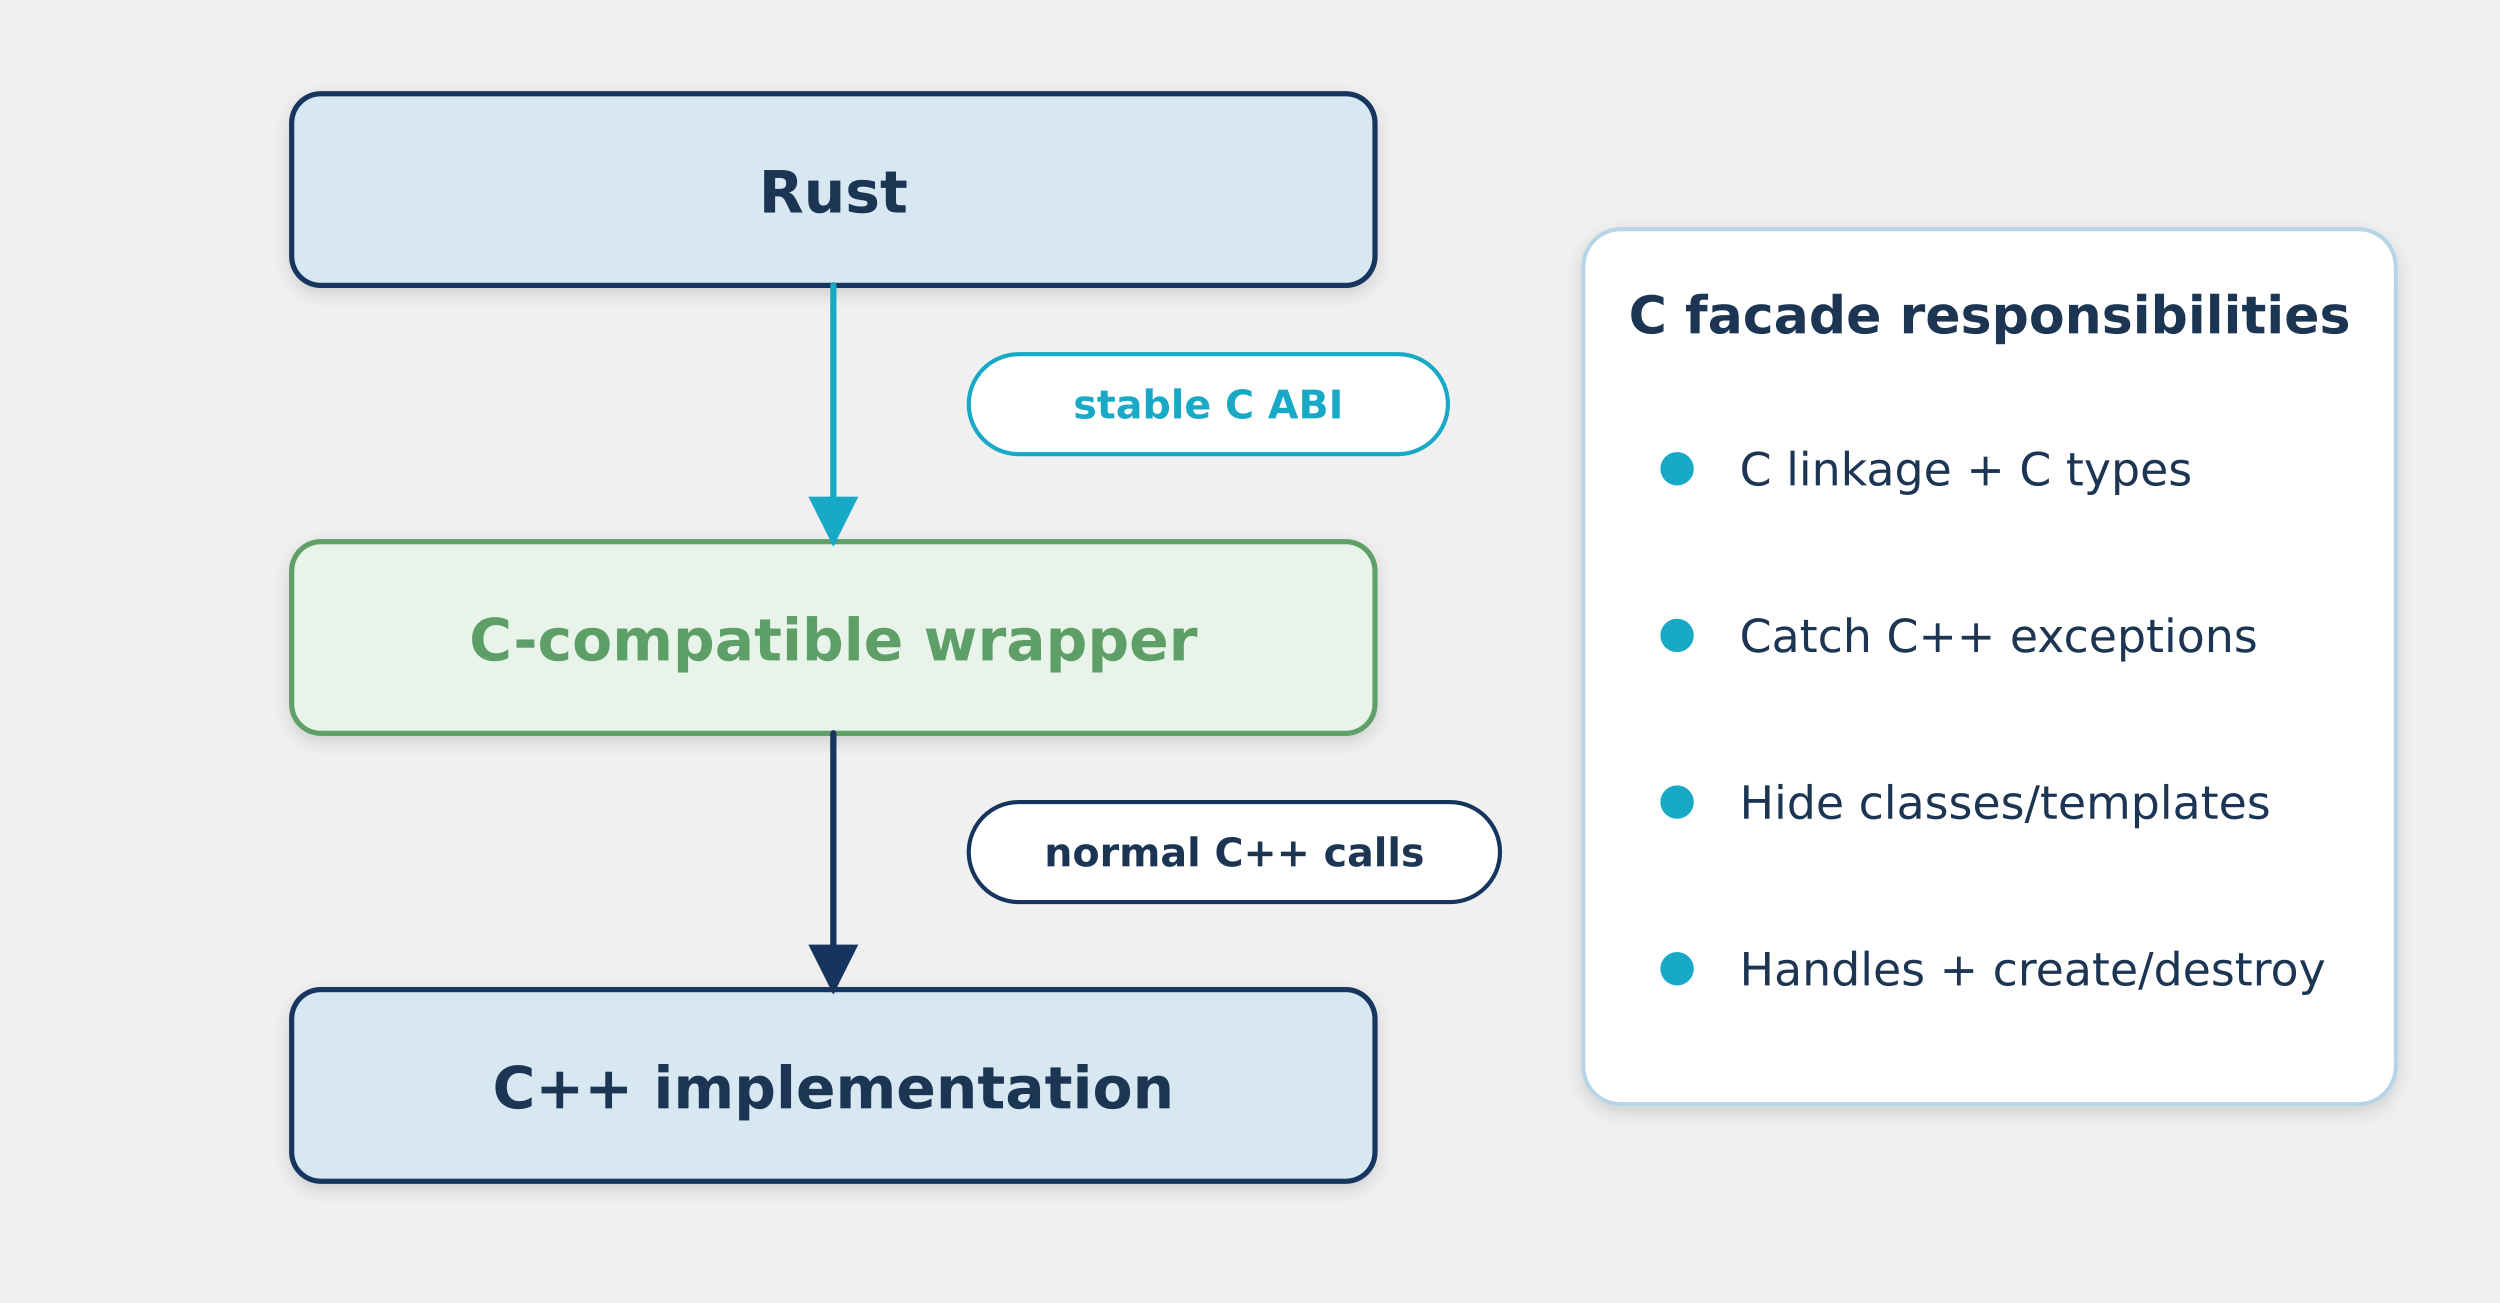
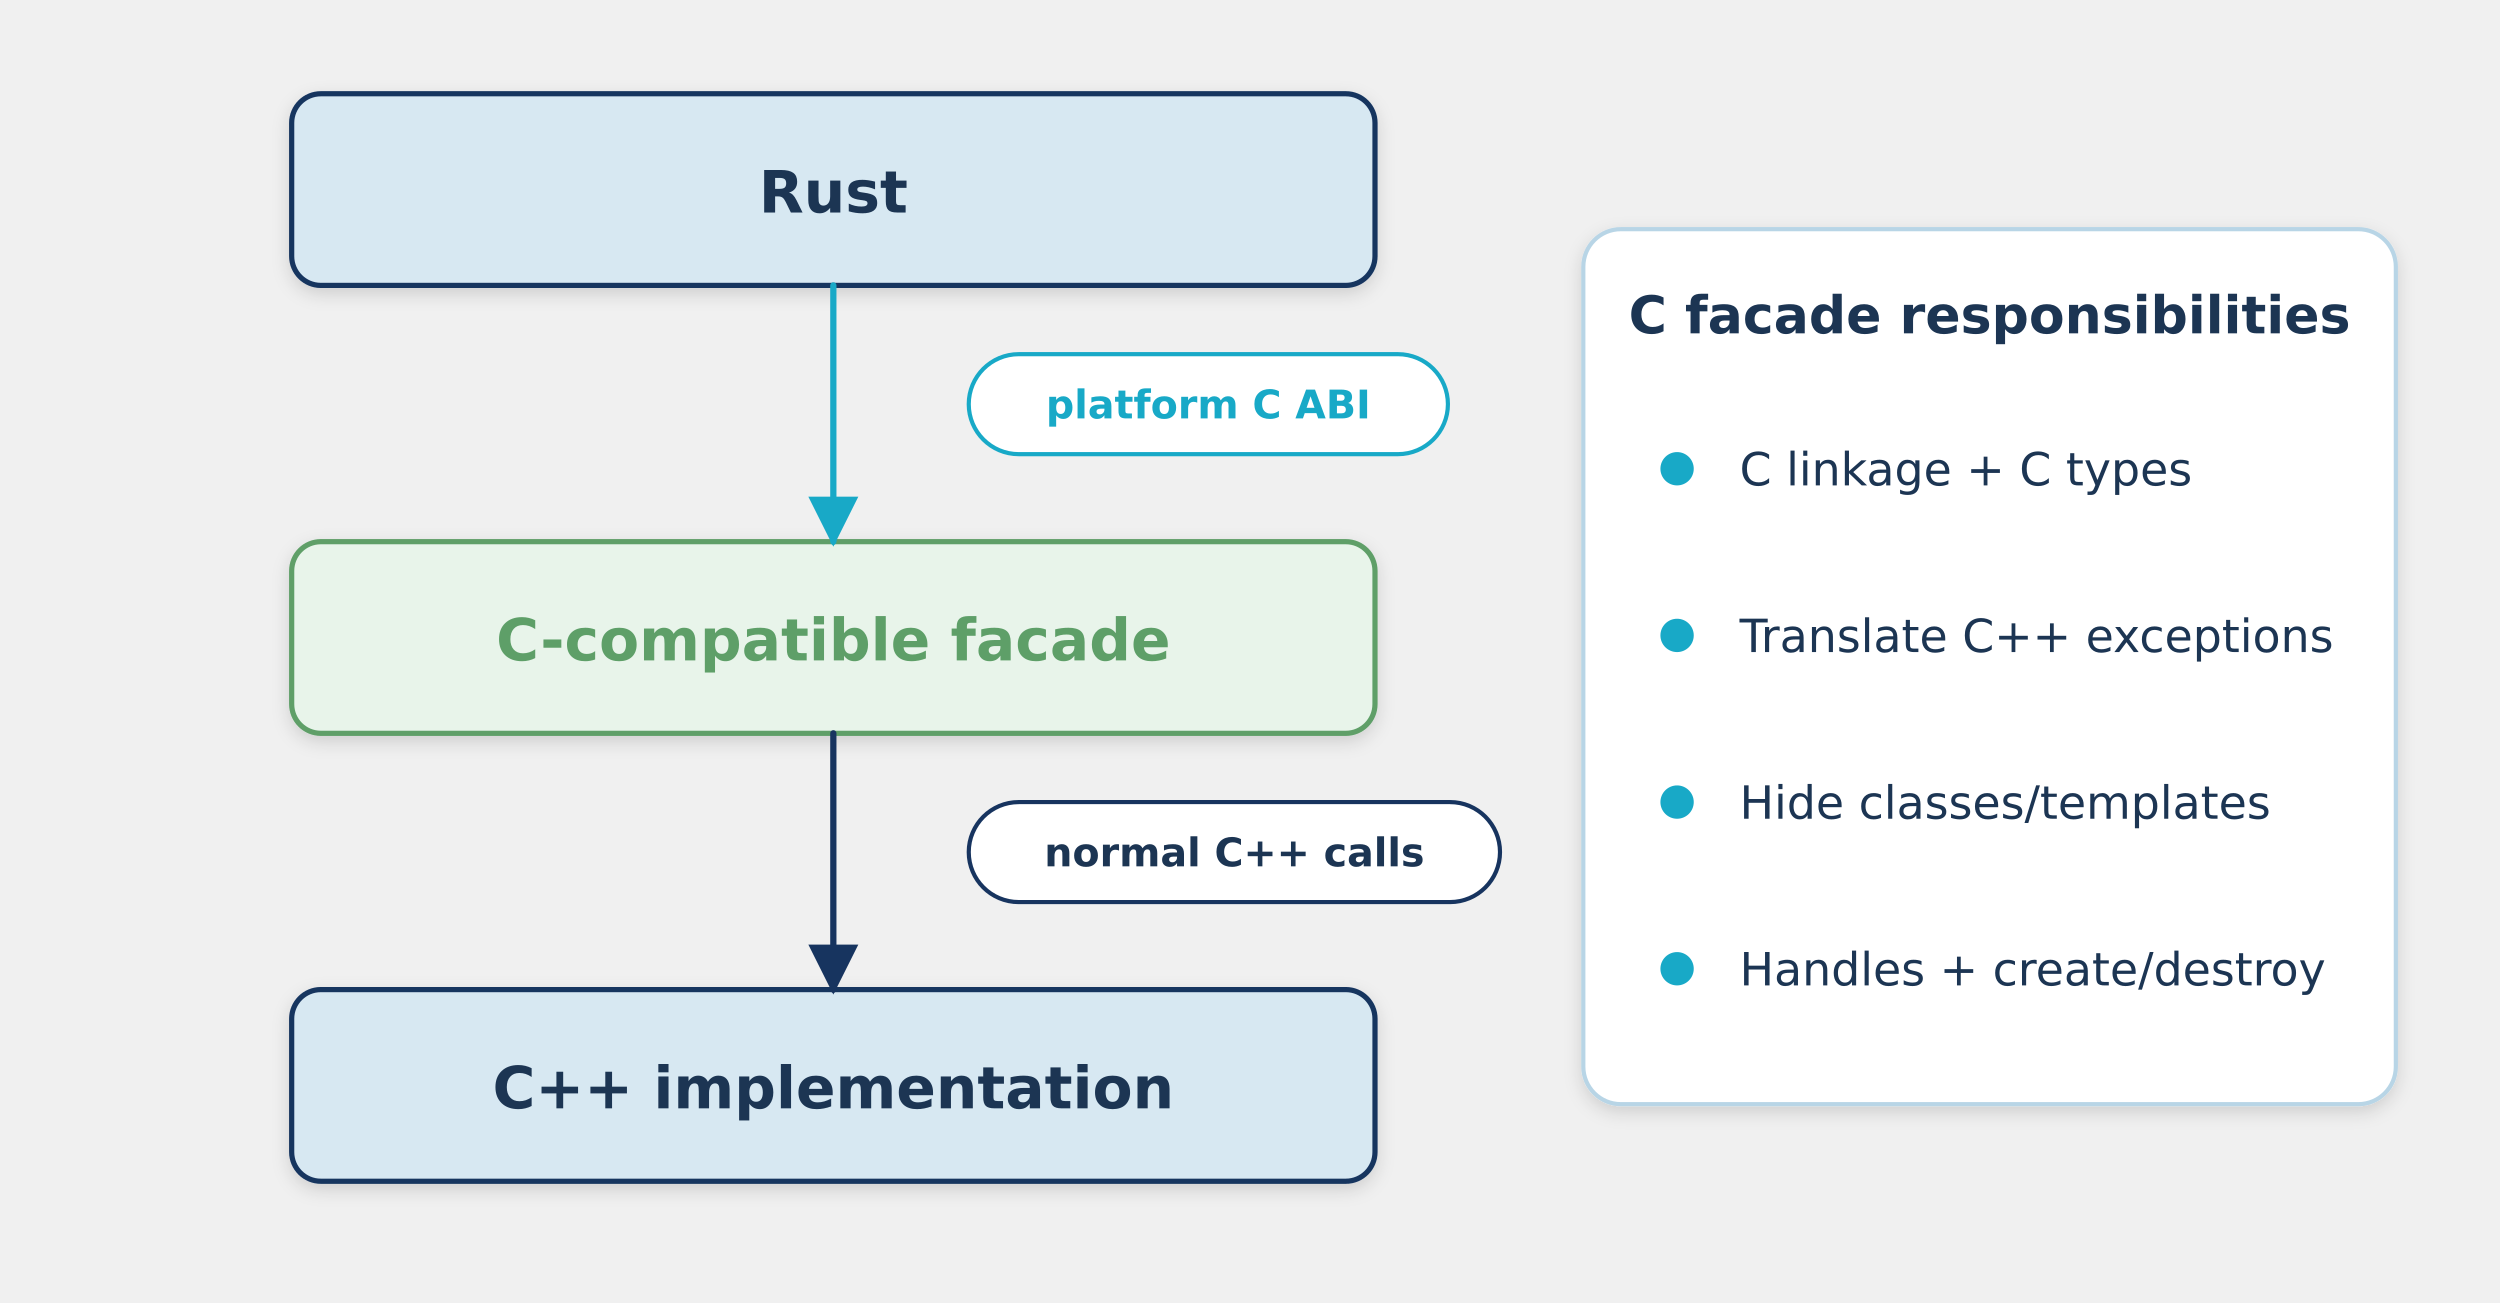
<svg xmlns="http://www.w3.org/2000/svg" width="1200" height="625" viewBox="0 0 1200 625" role="img" aria-labelledby="title desc">
  <defs>
    <marker id="arrow-navy" viewBox="0 0 10 10" refX="9" refY="5" markerWidth="8" markerHeight="8" orient="auto-start-reverse">
      <path d="M 0 0 L 10 5 L 0 10 z" fill="#17345F" />
    </marker>
    <marker id="arrow-teal" viewBox="0 0 10 10" refX="9" refY="5" markerWidth="8" markerHeight="8" orient="auto-start-reverse">
      <path d="M 0 0 L 10 5 L 0 10 z" fill="#18A9C7" />
    </marker>
    <marker id="arrow-green" viewBox="0 0 10 10" refX="9" refY="5" markerWidth="8" markerHeight="8" orient="auto-start-reverse">
      <path d="M 0 0 L 10 5 L 0 10 z" fill="#5E9F68" />
    </marker>
    <marker id="arrow-red" viewBox="0 0 10 10" refX="9" refY="5" markerWidth="8" markerHeight="8" orient="auto-start-reverse">
      <path d="M 0 0 L 10 5 L 0 10 z" fill="#B54835" />
    </marker>
    <filter id="shadow" x="-20%" y="-20%" width="140%" height="140%">
      <feDropShadow dx="0" dy="3" stdDeviation="4" flood-color="#000000" flood-opacity="0.14" />
    </filter>
  </defs>
  <rect x="140" y="45" width="520" height="92" rx="14" fill="#D7E8F2" stroke="#17345F" stroke-width="2.5" filter="url(#shadow)" />
  <text x="400" y="102" text-anchor="middle" font-family="DejaVu Sans, sans-serif" font-size="28" font-weight="600" fill="#1C3553">Rust</text>
  <rect x="140" y="260" width="520" height="92" rx="14" fill="#E8F4EA" stroke="#5E9F68" stroke-width="2.5" filter="url(#shadow)" />
-   <text x="400" y="317" text-anchor="middle" font-family="DejaVu Sans, sans-serif" font-size="28" font-weight="600" fill="#5E9F68">C-compatible wrapper</text>
+   <text x="400" y="317" text-anchor="middle" font-family="DejaVu Sans, sans-serif" font-size="28" font-weight="600" fill="#5E9F68">C-compatible facade</text>
  <rect x="140" y="475" width="520" height="92" rx="14" fill="#D7E8F2" stroke="#17345F" stroke-width="2.5" filter="url(#shadow)" />
  <text x="400" y="532" text-anchor="middle" font-family="DejaVu Sans, sans-serif" font-size="28" font-weight="600" fill="#1C3553">C++ implementation</text>
  <line x1="400" y1="137" x2="400" y2="260" stroke="#18A9C7" stroke-width="3" stroke-linecap="round" marker-end="url(#arrow-teal)" />
  <rect x="465" y="170" width="230" height="48" rx="24.0" fill="#FFFFFF" stroke="#18A9C7" stroke-width="2" />
-   <text x="580.0" y="200.84" text-anchor="middle" font-family="DejaVu Sans, sans-serif" font-size="19" font-weight="600" fill="#18A9C7">stable C ABI</text>
+   <text x="580.0" y="200.84" text-anchor="middle" font-family="DejaVu Sans, sans-serif" font-size="19" font-weight="600" fill="#18A9C7">platform C ABI</text>
  <line x1="400" y1="352" x2="400" y2="475" stroke="#17345F" stroke-width="3" stroke-linecap="round" marker-end="url(#arrow-navy)" />
  <rect x="465" y="385" width="255" height="48" rx="24.0" fill="#FFFFFF" stroke="#17345F" stroke-width="2" />
  <text x="592.5" y="415.84" text-anchor="middle" font-family="DejaVu Sans, sans-serif" font-size="19" font-weight="600" fill="#1C3553">normal C++ calls</text>
  <rect x="760" y="110" width="390" height="420" rx="18" fill="#FFFFFF" stroke="#B8D5E6" stroke-width="2" filter="url(#shadow)" />
  <text x="955" y="160" text-anchor="middle" font-family="DejaVu Sans, sans-serif" font-size="25" font-weight="700" fill="#1C3553">C facade responsibilities</text>
  <circle cx="805" cy="225" r="8" fill="#18A9C7" />
  <text x="835" y="233" text-anchor="start" font-family="DejaVu Sans, sans-serif" font-size="22" font-weight="500" fill="#1C3553">C linkage + C types</text>
  <circle cx="805" cy="305" r="8" fill="#18A9C7" />
-   <text x="835" y="313" text-anchor="start" font-family="DejaVu Sans, sans-serif" font-size="22" font-weight="500" fill="#1C3553">Catch C++ exceptions</text>
+   <text x="835" y="313" text-anchor="start" font-family="DejaVu Sans, sans-serif" font-size="22" font-weight="500" fill="#1C3553">Translate C++ exceptions</text>
  <circle cx="805" cy="385" r="8" fill="#18A9C7" />
  <text x="835" y="393" text-anchor="start" font-family="DejaVu Sans, sans-serif" font-size="22" font-weight="500" fill="#1C3553">Hide classes/templates</text>
  <circle cx="805" cy="465" r="8" fill="#18A9C7" />
  <text x="835" y="473" text-anchor="start" font-family="DejaVu Sans, sans-serif" font-size="22" font-weight="500" fill="#1C3553">Handles + create/destroy</text>
</svg>
